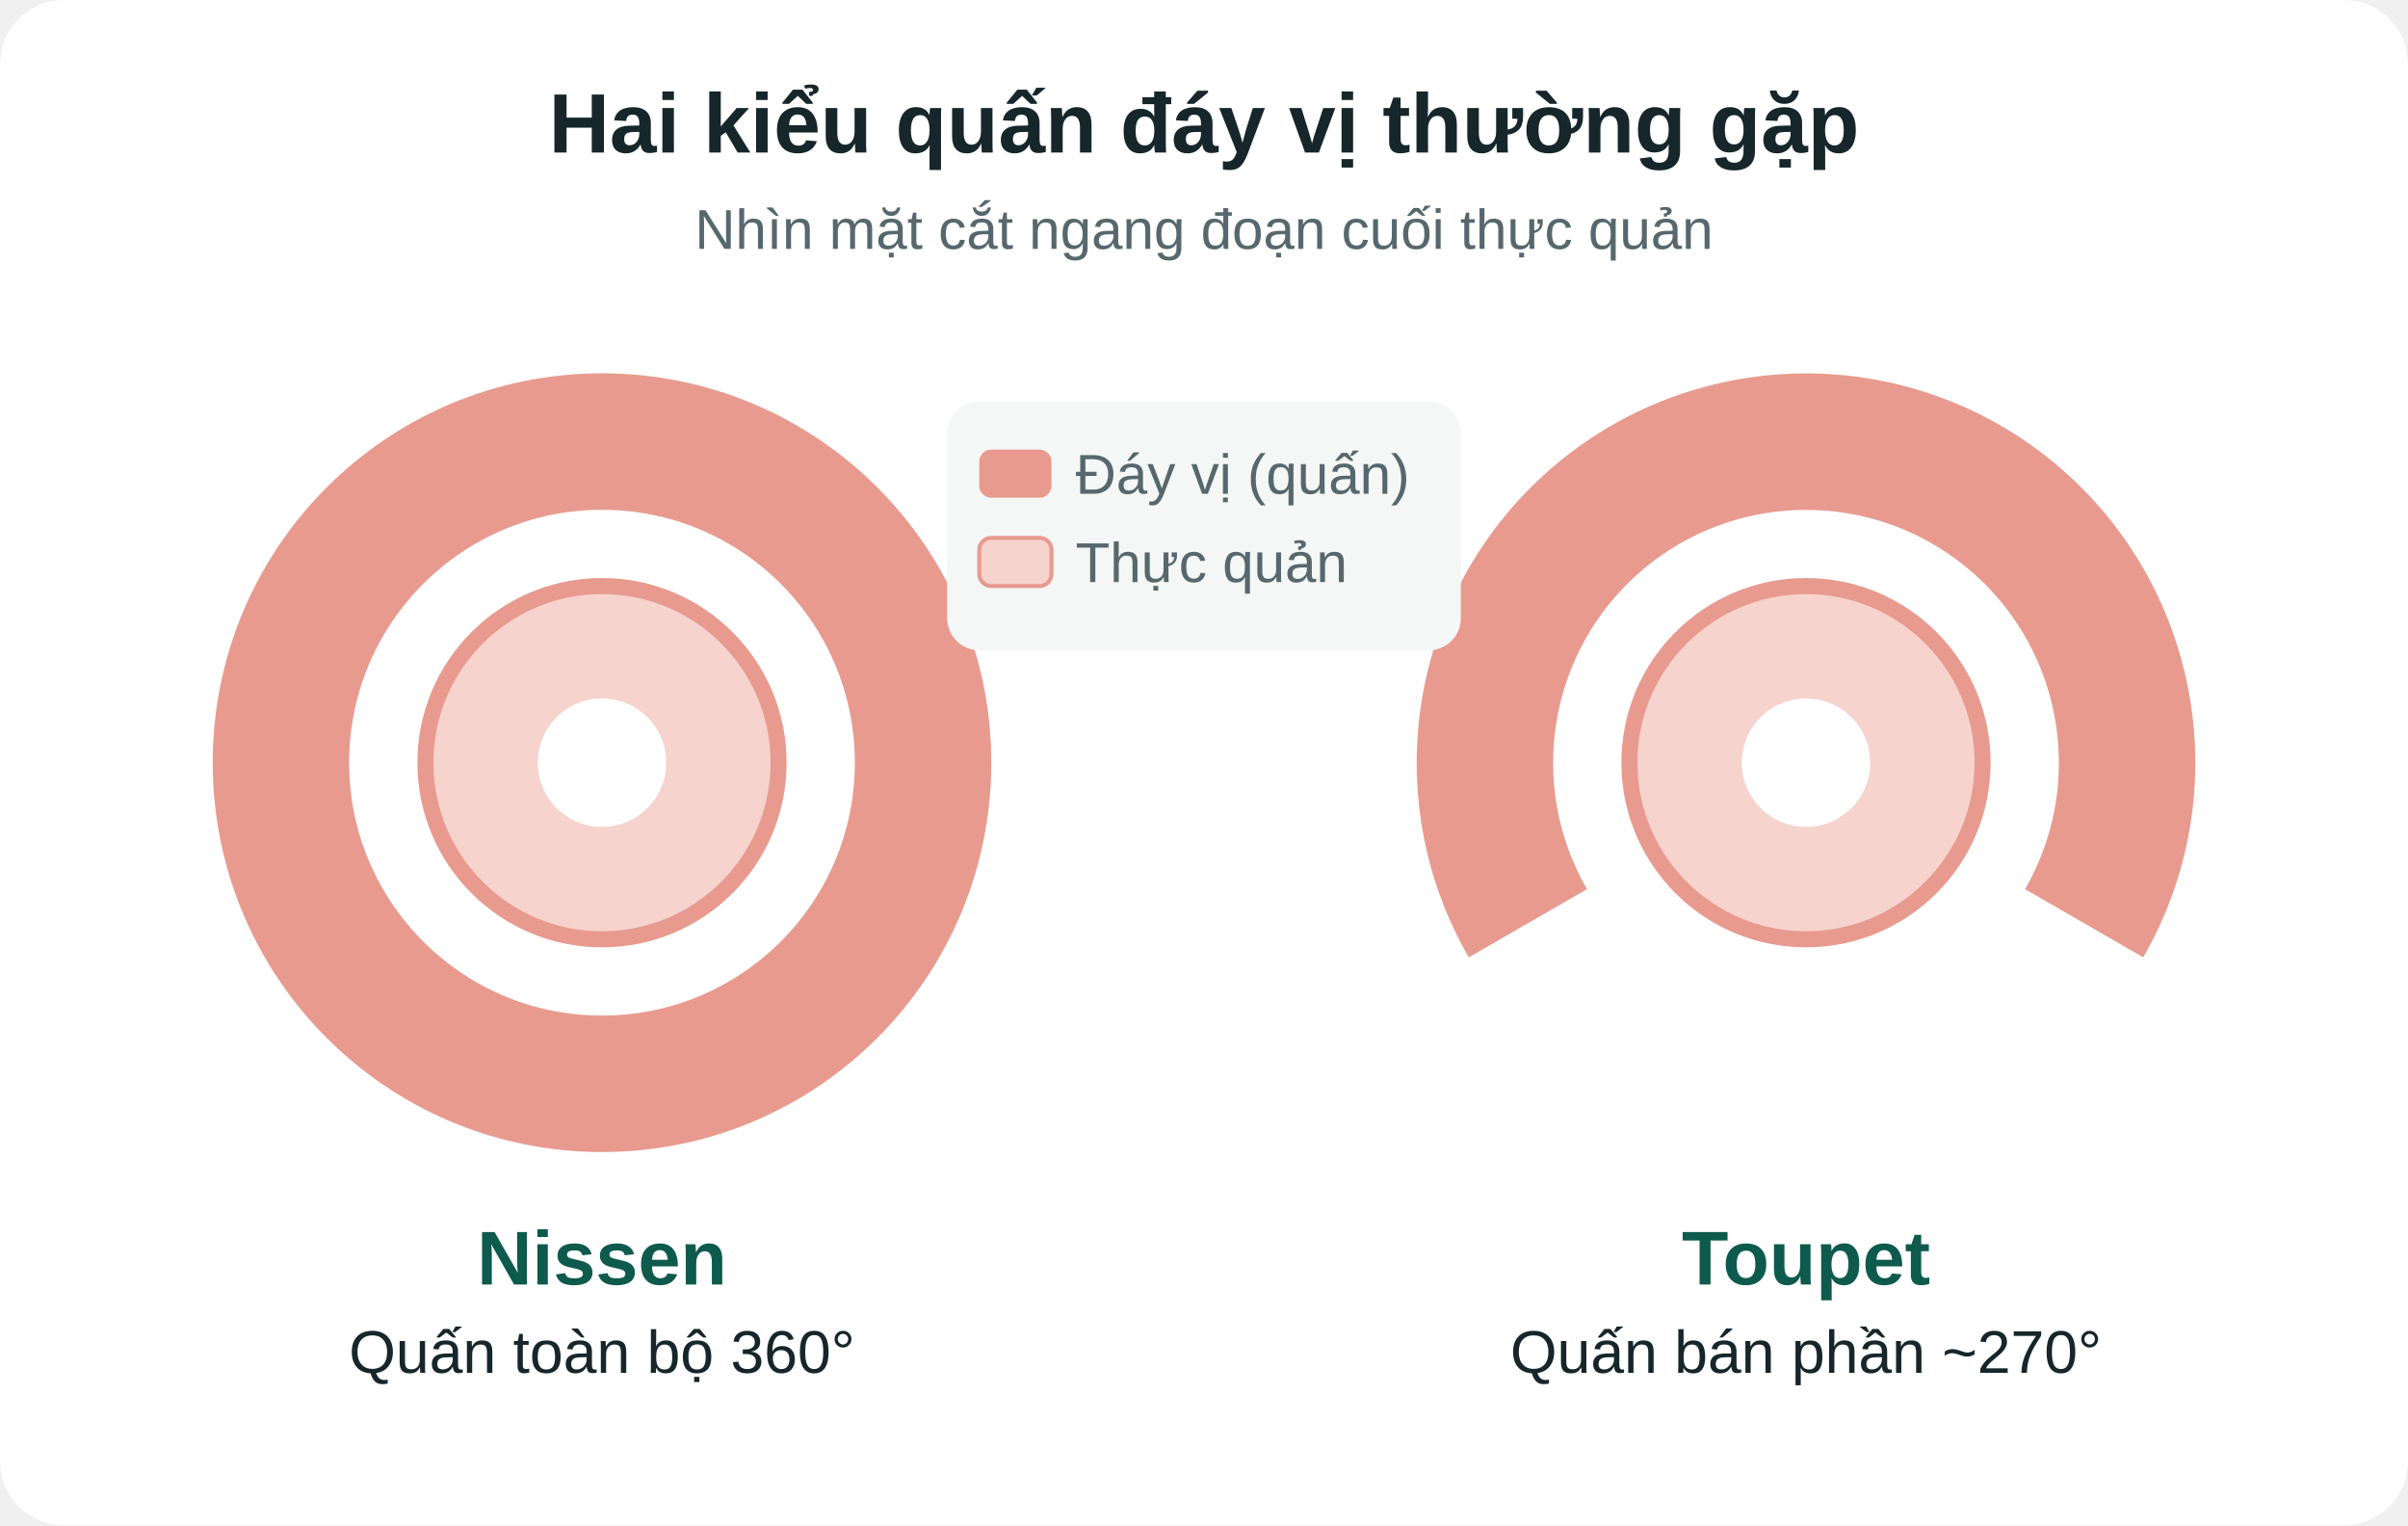
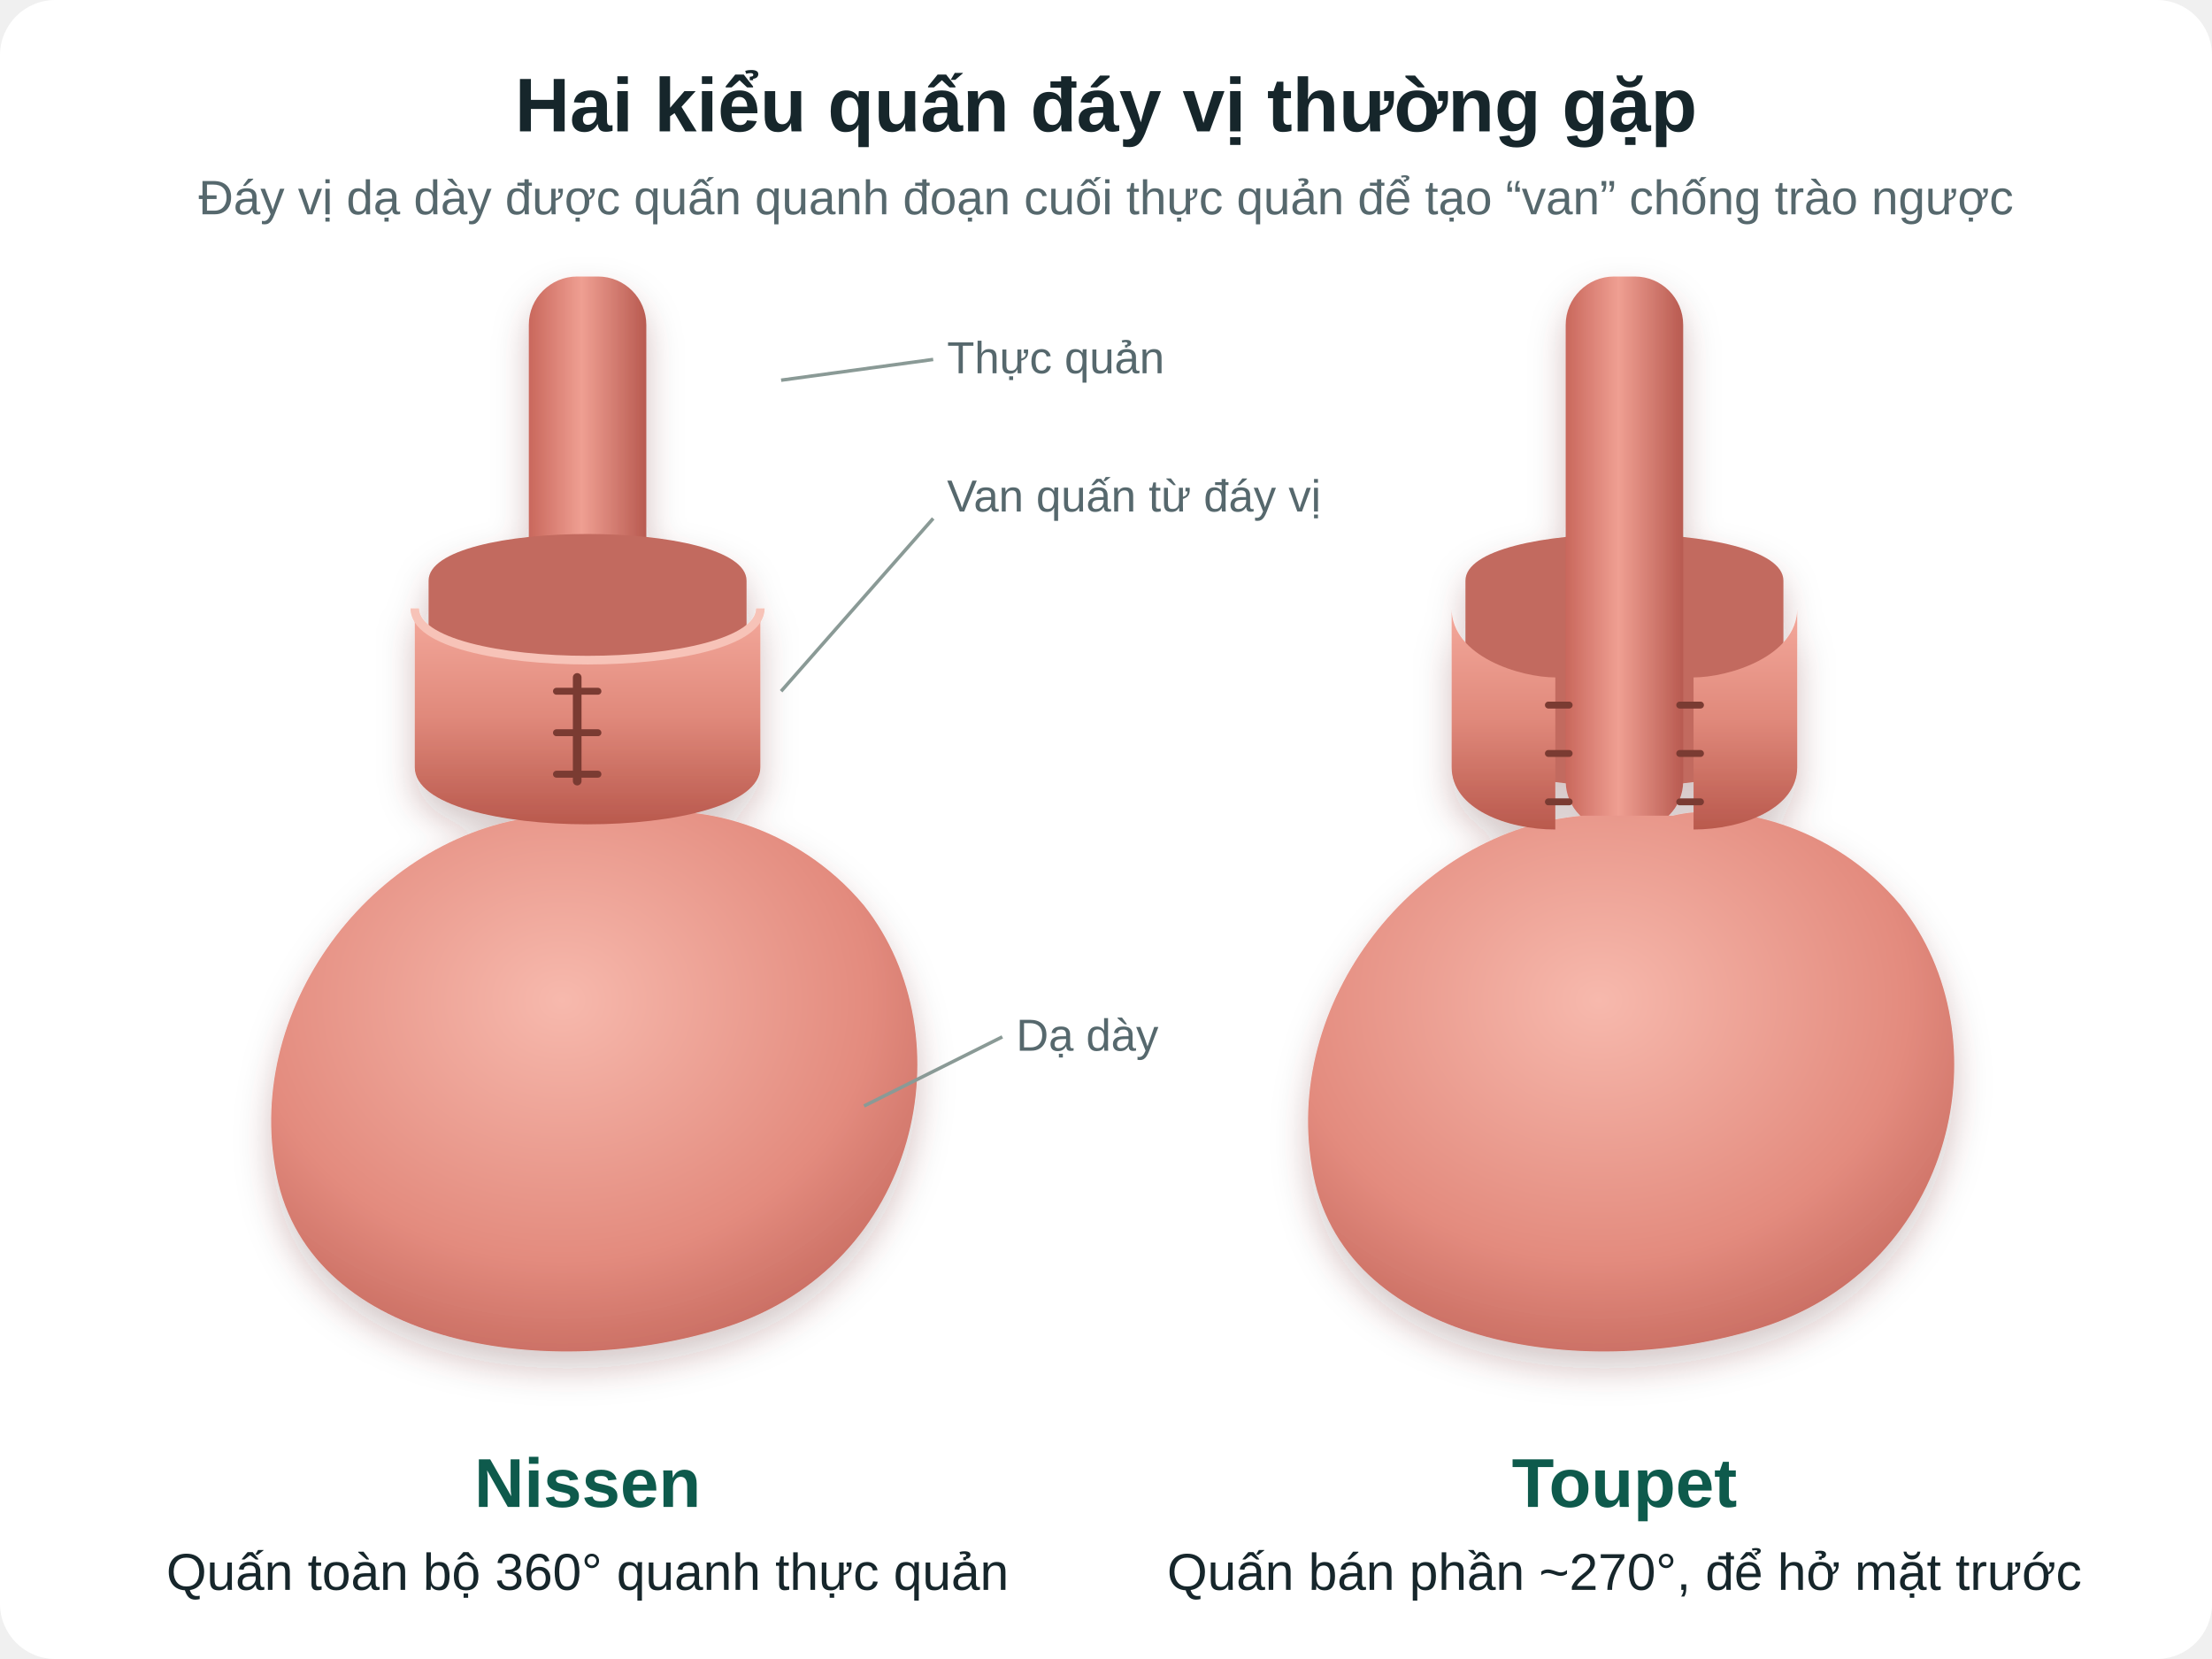
- <svg xmlns="http://www.w3.org/2000/svg" viewBox="0 0 600 380" font-family="Be Vietnam Pro, Arial, Helvetica, sans-serif">
-   <rect width="600" height="380" rx="16" fill="#ffffff" />
-   <text x="300" y="38" text-anchor="middle" font-size="21" font-weight="700" fill="#16262b">Hai kiểu quấn đáy vị thường gặp</text>
-   <text x="300" y="62" text-anchor="middle" font-size="14" fill="#56686d">Nhìn mặt cắt ngang đoạn cuối thực quản</text>
-   <g transform="translate(150 190)">
-     <circle r="80" fill="none" stroke="#e89a8f" stroke-width="34" />
-     <circle r="44" fill="#f6d3cd" stroke="#e89a8f" stroke-width="4" />
-     <circle r="16" fill="#ffffff" />
-     <text y="130" text-anchor="middle" font-size="19" font-weight="700" fill="#0e5a4c">Nissen</text>
-     <text y="152" text-anchor="middle" font-size="15" fill="#16262b">Quấn toàn bộ 360°</text>
+ <svg xmlns="http://www.w3.org/2000/svg" viewBox="0 0 640 480" font-family="Be Vietnam Pro, Arial, Helvetica, sans-serif">
+   <defs>
+     <linearGradient id="eso" x1="0" x2="1">
+       <stop offset="0" stop-color="#c9675c" />
+       <stop offset=".45" stop-color="#ef9f92" />
+       <stop offset="1" stop-color="#b85a50" />
+     </linearGradient>
+     <radialGradient id="sto" cx=".45" cy=".35" r=".8">
+       <stop offset="0" stop-color="#f7b9ad" />
+       <stop offset=".6" stop-color="#e38b7e" />
+       <stop offset="1" stop-color="#b85a50" />
+     </radialGradient>
+     <linearGradient id="wrap" x1="0" y1="0" x2="0" y2="1">
+       <stop offset="0" stop-color="#f4a99c" />
+       <stop offset=".5" stop-color="#e0897b" />
+       <stop offset="1" stop-color="#b9594d" />
+     </linearGradient>
+     <filter id="sh">
+       <feDropShadow dx="0" dy="5" stdDeviation="5" flood-color="#5a2a24" flood-opacity=".25" />
+     </filter>
+   </defs>
+   <rect width="640" height="480" rx="16" fill="#ffffff" />
+   <text x="320" y="38" text-anchor="middle" font-size="22" font-weight="700" fill="#16262b">Hai kiểu quấn đáy vị thường gặp</text>
+   <text x="320" y="62" text-anchor="middle" font-size="14" fill="#56686d">Đáy vị dạ dày được quấn quanh đoạn cuối thực quản để tạo “van” chống trào ngược</text>
+   <g transform="translate(170 0)" filter="url(#sh)">
+     <path d="M-14 80 L-14 230 M14 80 L14 230" stroke="none" />
+     <rect x="-17" y="80" width="34" height="160" rx="14" fill="url(#eso)" />
+     <path d="M-12 236 C-60 240 -100 290 -90 340 C-80 390 -10 400 40 384 C96 366 110 300 80 262 C60 238 30 232 14 236 Z" fill="url(#sto)" />
+     <path d="M-46 168 C-46 150 46 150 46 168 L46 214 C46 232 -46 232 -46 214 Z" fill="#c26a5e" />
+     <path d="M-50 176 C-50 196 50 196 50 176 L50 222 C50 244 -50 244 -50 222 Z" fill="url(#wrap)" />
+     <path d="M-50 176 C-50 196 50 196 50 176" fill="none" stroke="#f7c3b8" stroke-width="2.5" />
+     <g stroke="#7a3a32" stroke-width="2.5" stroke-linecap="round">
+       <path d="M-3 196 v30" />
+       <path d="M-9 200 h12 M-9 212 h12 M-9 224 h12" stroke-width="2" />
+     </g>
  </g>
-   <g transform="translate(450 190)">
-     <path d="M -69.3 -40 A 80 80 0 1 0 69.3 -40" fill="none" stroke="#e89a8f" stroke-width="34" transform="rotate(180)" />
-     <circle r="44" fill="#f6d3cd" stroke="#e89a8f" stroke-width="4" />
-     <circle r="16" fill="#ffffff" />
-     <text y="130" text-anchor="middle" font-size="19" font-weight="700" fill="#0e5a4c">Toupet</text>
-     <text y="152" text-anchor="middle" font-size="15" fill="#16262b">Quấn bán phần ~270°</text>
+   <g transform="translate(170 0)">
+     <text y="460" text-anchor="middle" font-size="15" fill="#16262b">Quấn toàn bộ 360° quanh thực quản</text>
+     <text y="436" text-anchor="middle" font-size="20" font-weight="700" fill="#0e5a4c">Nissen</text>
  </g>
-   <g font-size="14" fill="#56686d">
-     <rect x="236" y="100" width="128" height="62" rx="8" fill="#f4f7f6" />
-     <rect x="244" y="112" width="18" height="12" rx="3" fill="#e89a8f" />
-     <text x="268" y="123">Đáy vị (quấn)</text>
-     <rect x="244" y="134" width="18" height="12" rx="3" fill="#f6d3cd" stroke="#e89a8f" />
-     <text x="268" y="145">Thực quản</text>
+   <g transform="translate(470 0)" filter="url(#sh)">
+     <path d="M-46 168 C-46 150 46 150 46 168 L46 214 C46 232 -46 232 -46 214 Z" fill="#c26a5e" />
+     <rect x="-17" y="80" width="34" height="160" rx="14" fill="url(#eso)" />
+     <path d="M-12 236 C-60 240 -100 290 -90 340 C-80 390 -10 400 40 384 C96 366 110 300 80 262 C60 238 30 232 14 236 Z" fill="url(#sto)" />
+     <path d="M-50 176 C-50 190 -30 196 -20 196 L-20 240 C-34 240 -50 234 -50 222 Z" fill="url(#wrap)" />
+     <path d="M50 176 C50 190 30 196 20 196 L20 240 C34 240 50 234 50 222 Z" fill="url(#wrap)" />
+     <g stroke="#7a3a32" stroke-width="2" stroke-linecap="round">
+       <path d="M-22 204 l6 0 M-22 218 l6 0 M-22 232 l6 0" />
+       <path d="M16 204 l6 0 M16 218 l6 0 M16 232 l6 0" />
+     </g>
+   </g>
+   <g transform="translate(470 0)">
+     <text y="436" text-anchor="middle" font-size="20" font-weight="700" fill="#0e5a4c">Toupet</text>
+     <text y="460" text-anchor="middle" font-size="15" fill="#16262b">Quấn bán phần ~270°, để hở mặt trước</text>
+   </g>
+   <g font-size="13" fill="#56686d">
+     <line x1="226" y1="110" x2="270" y2="104" stroke="#8a9a96" />
+     <text x="274" y="108">Thực quản</text>
+     <line x1="226" y1="200" x2="270" y2="150" stroke="#8a9a96" />
+     <text x="274" y="148">Van quấn từ đáy vị</text>
+     <line x1="250" y1="320" x2="290" y2="300" stroke="#8a9a96" />
+     <text x="294" y="304">Dạ dày</text>
  </g>
</svg>
